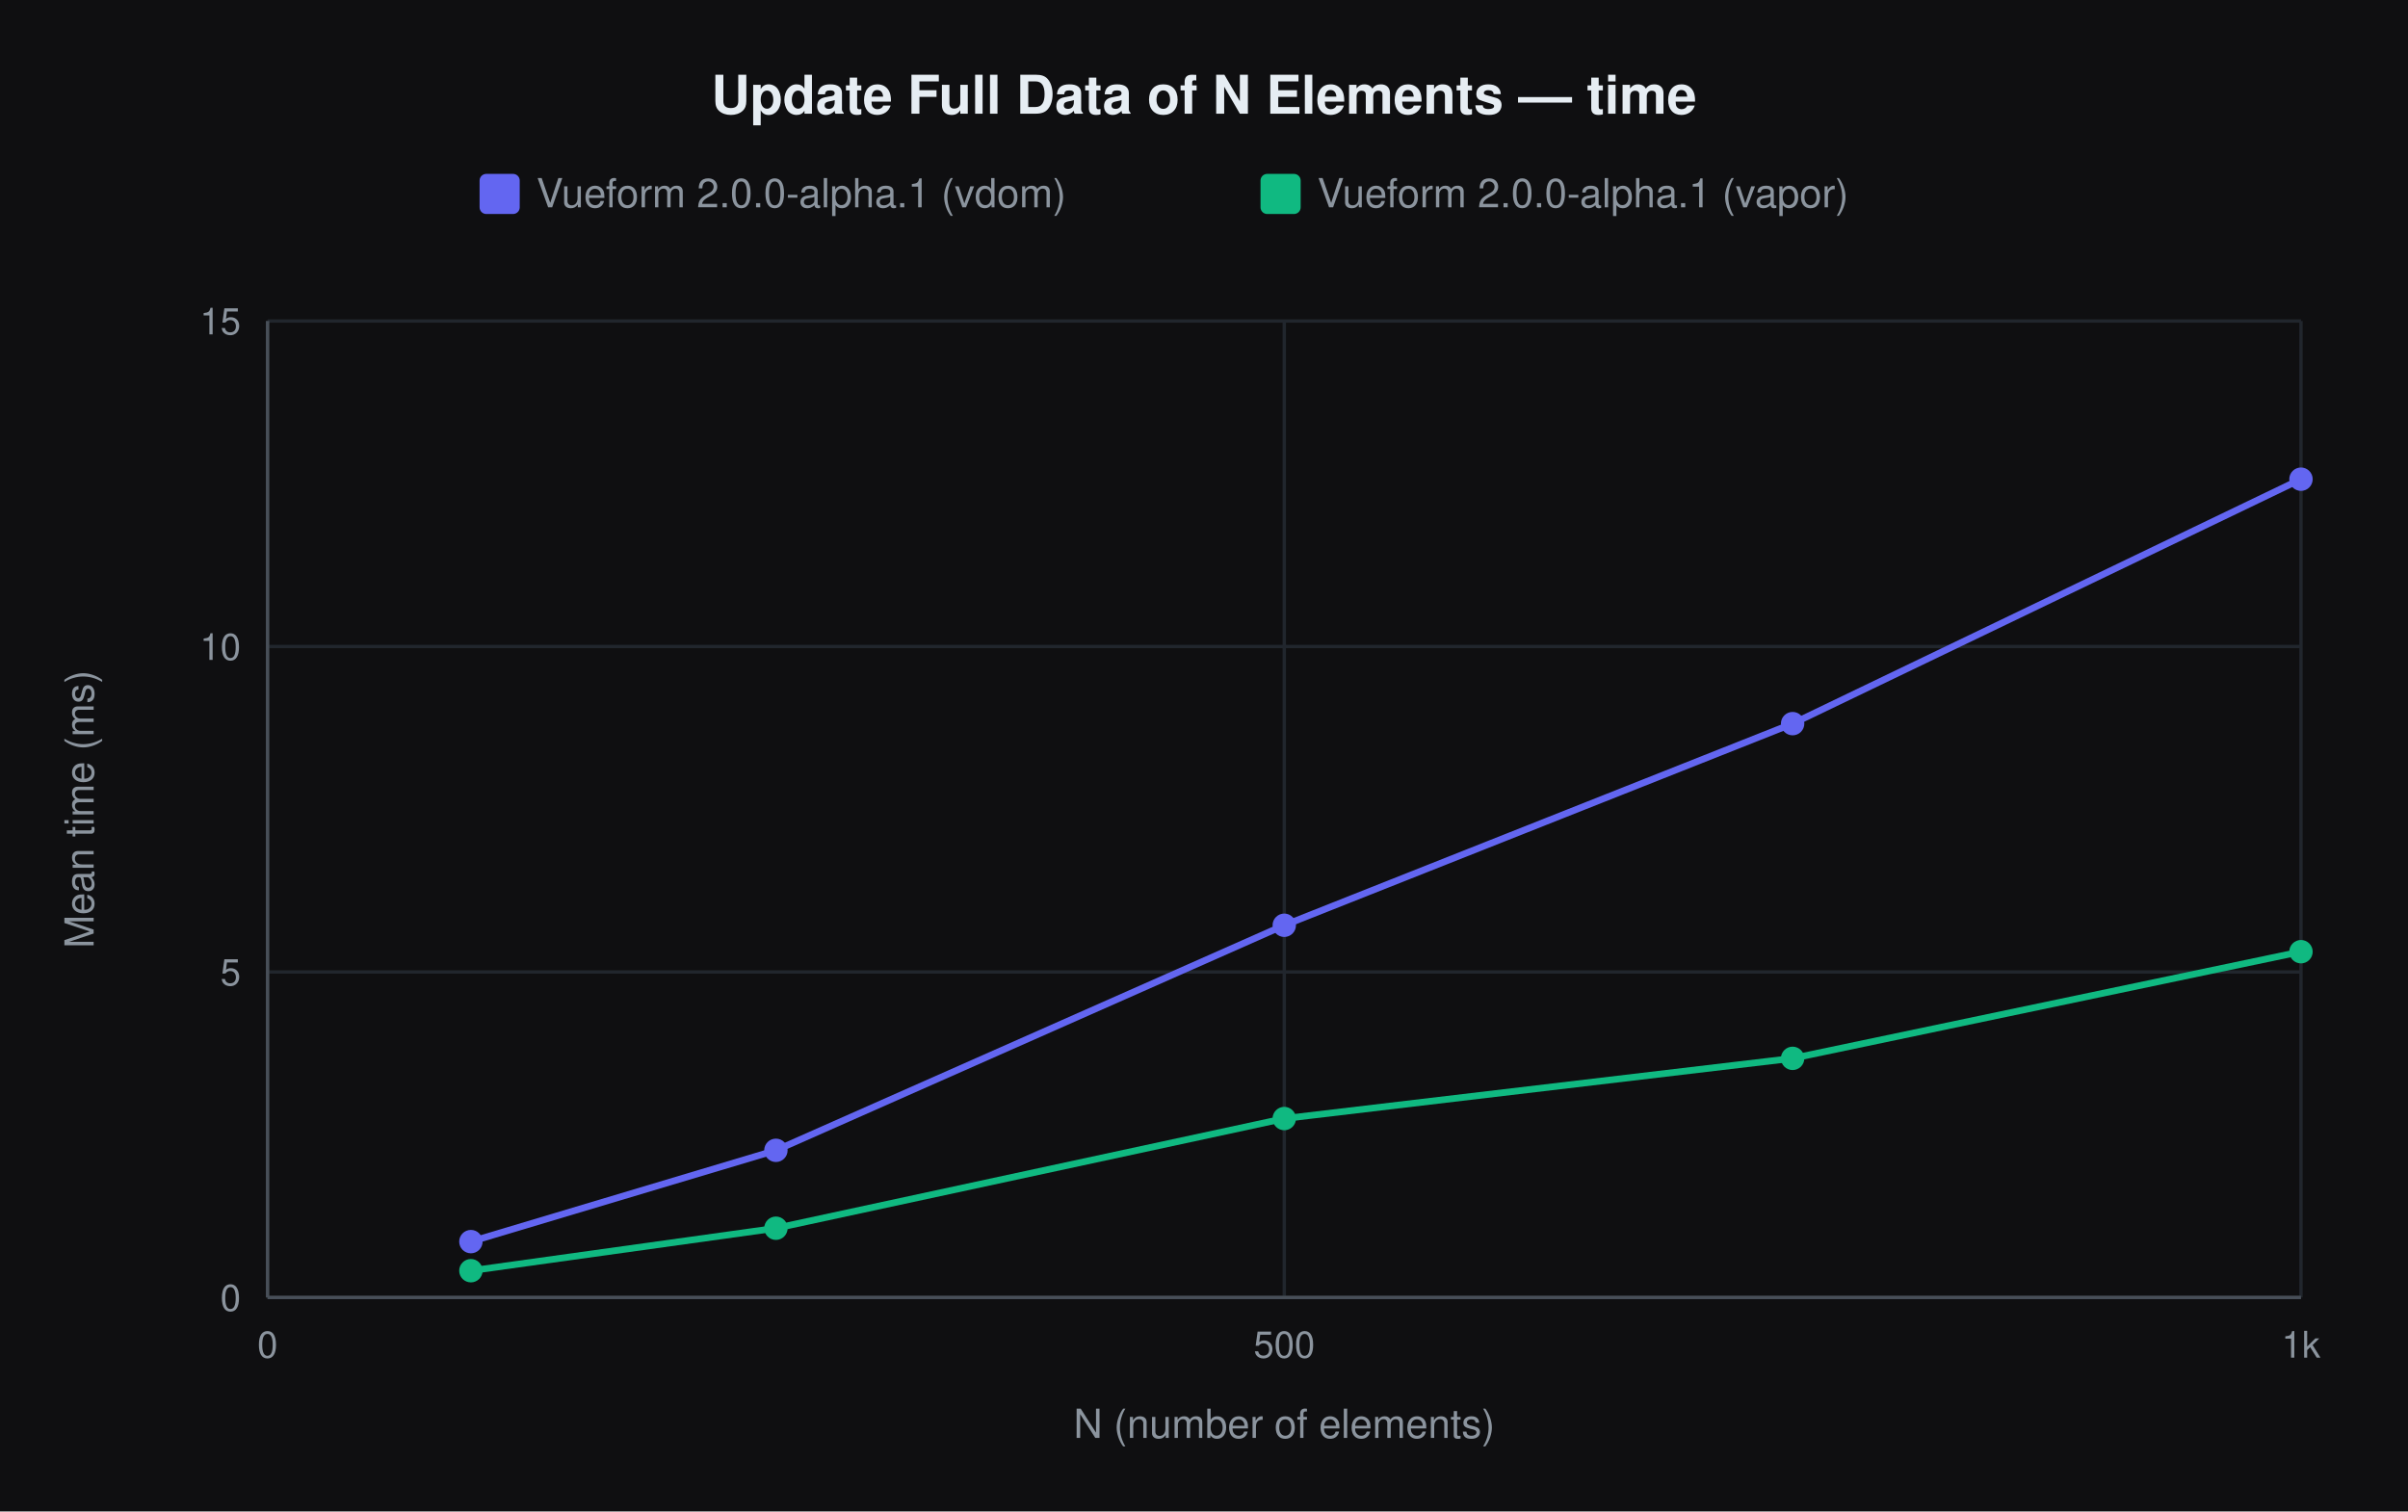
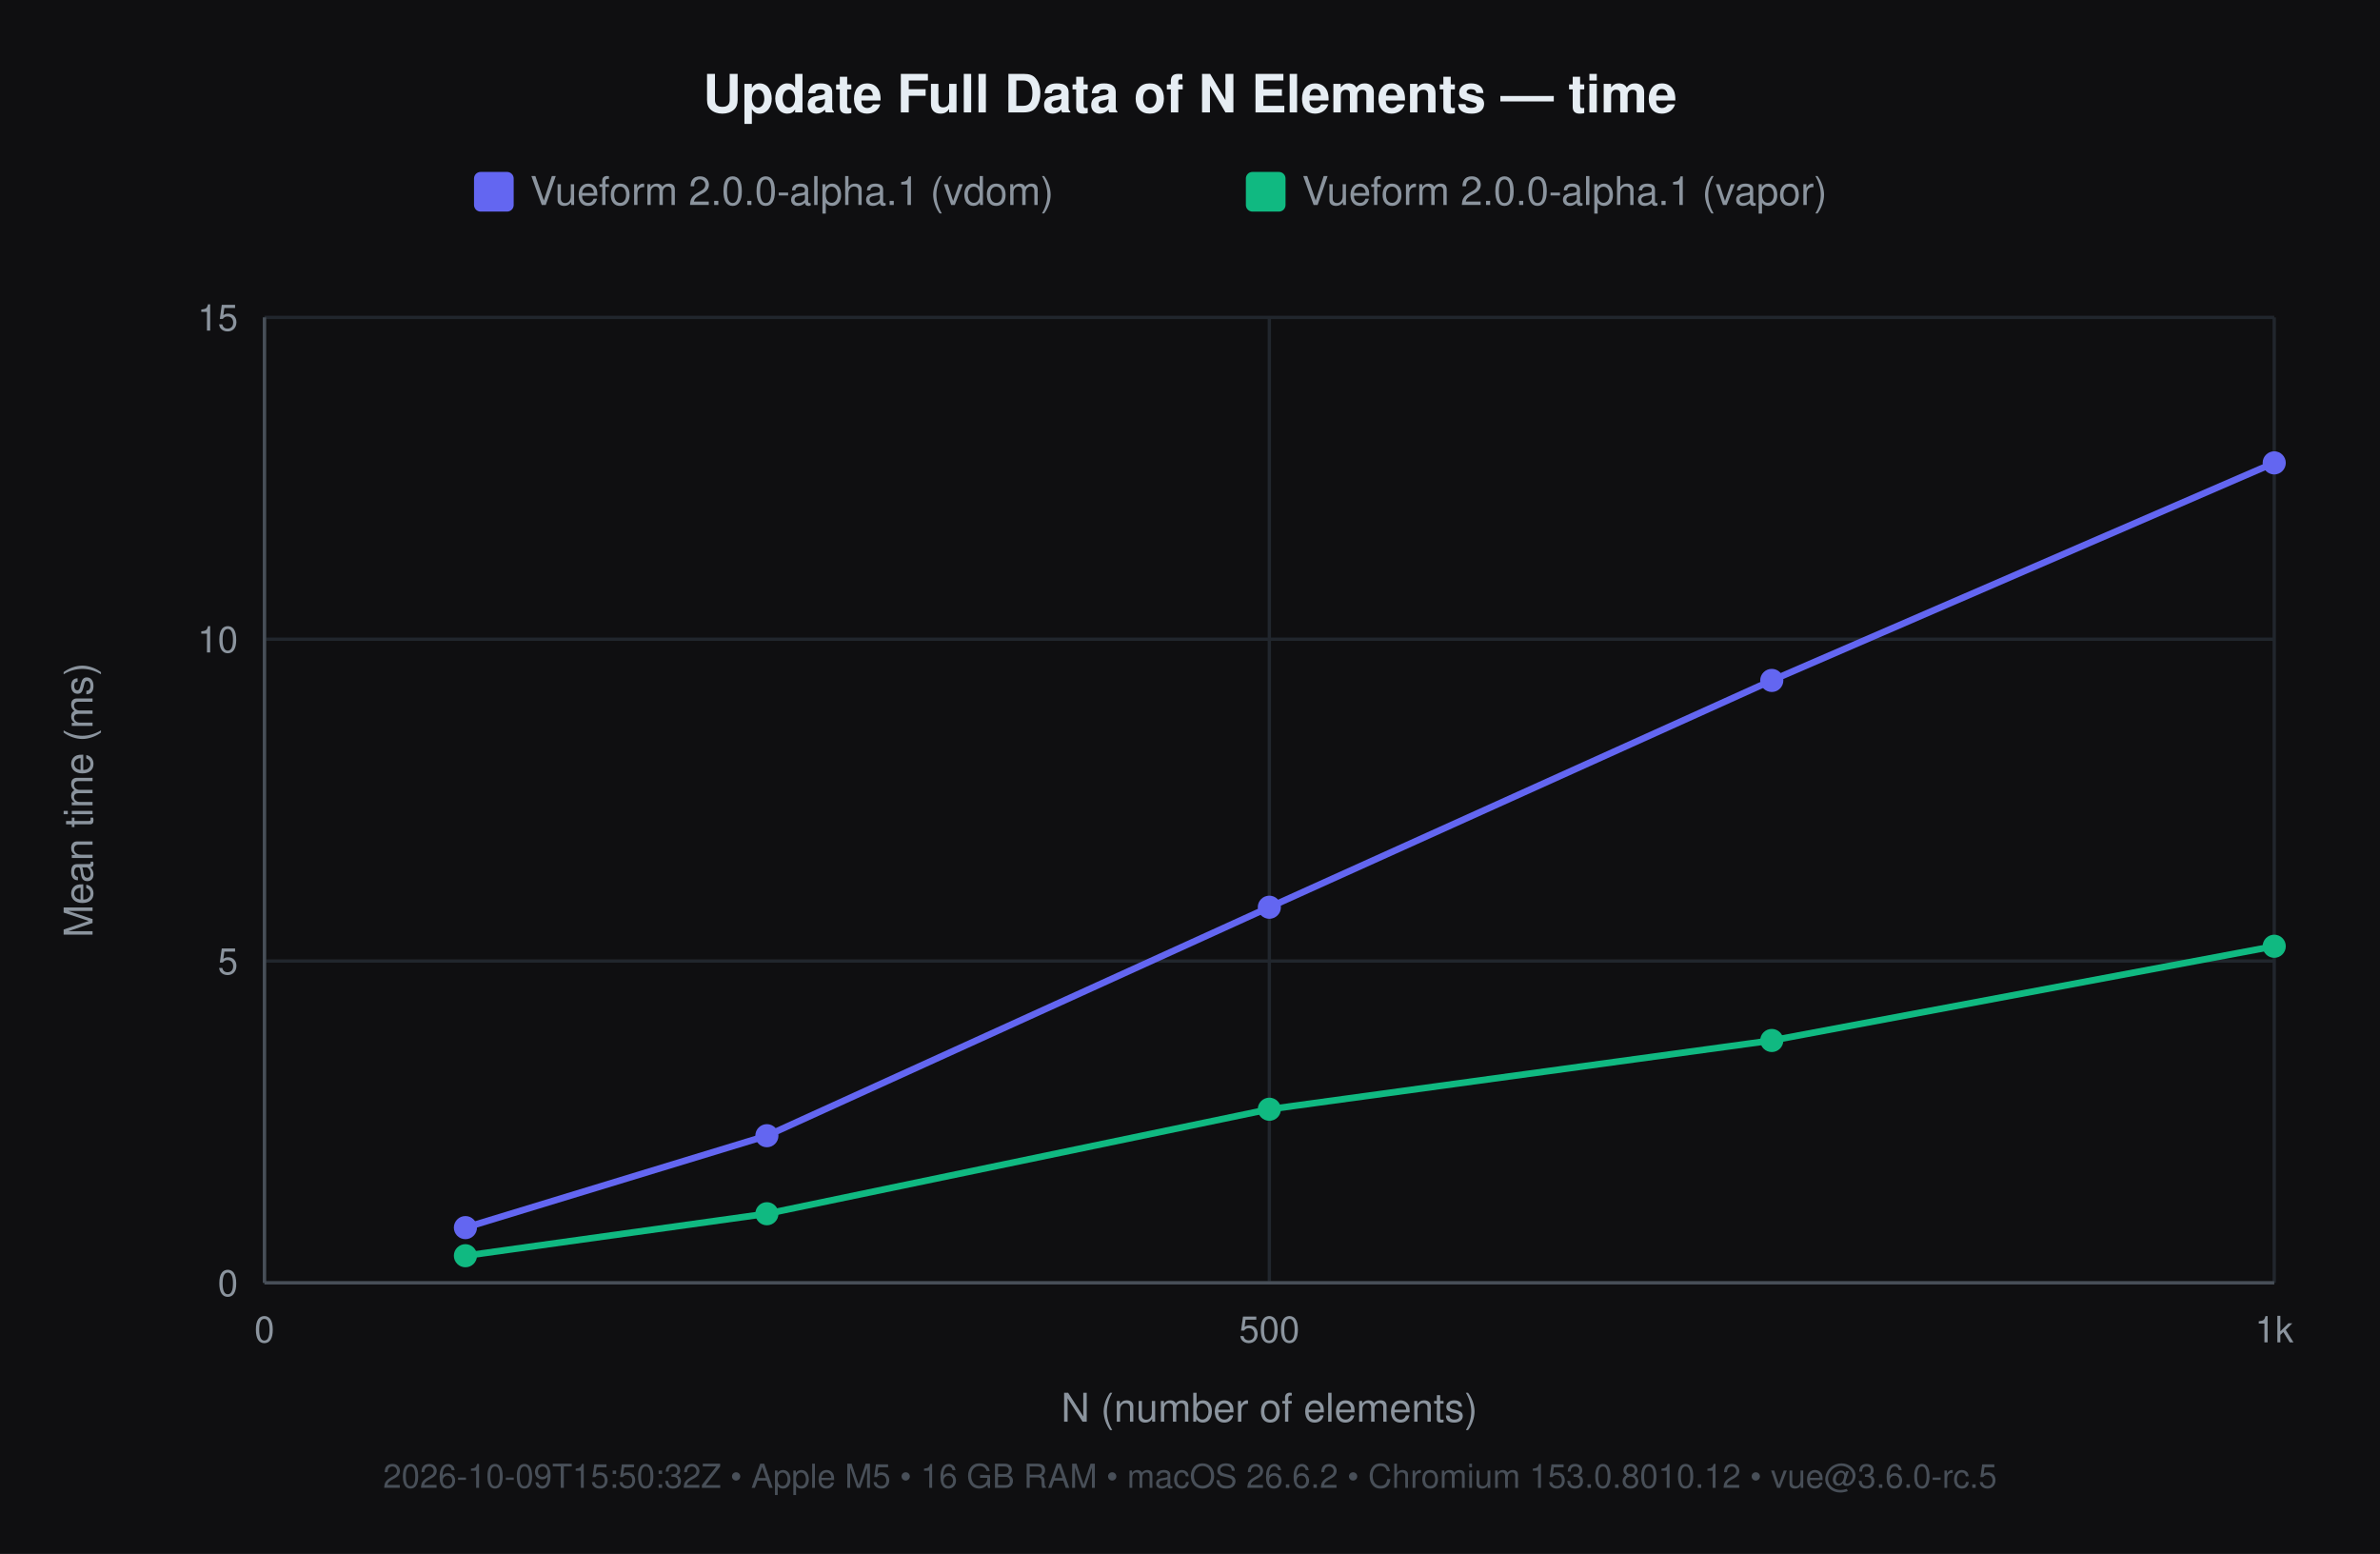
- <svg xmlns="http://www.w3.org/2000/svg" width="720" height="452" viewBox="0 0 720 452" font-family="-apple-system, 'Segoe UI', Helvetica, Arial, sans-serif">
-   <rect width="720" height="452" fill="#0f0f11" />
+ <svg xmlns="http://www.w3.org/2000/svg" width="720" height="470" viewBox="0 0 720 470" font-family="-apple-system, 'Segoe UI', Helvetica, Arial, sans-serif">
+   <rect width="720" height="470" fill="#0f0f11" />
  <text x="360" y="34" font-size="16" font-weight="600" fill="#e6edf3" text-anchor="middle">Update Full Data of N Elements — time</text>
  <rect x="143.4" y="52" width="12" height="12" rx="2" fill="#6366f1" />
  <text x="160.4" y="62" font-size="12" fill="#8b949e">Vueform 2.0.0-alpha.1 (vdom)</text>
  <rect x="376.9" y="52" width="12" height="12" rx="2" fill="#10b981" />
  <text x="393.9" y="62" font-size="12" fill="#8b949e">Vueform 2.0.0-alpha.1 (vapor)</text>
  <line x1="80" y1="388" x2="688" y2="388" stroke="#21262d" stroke-width="1" />
  <text x="72" y="392" font-size="11" fill="#8b949e" text-anchor="end">0</text>
  <line x1="80" y1="290.667" x2="688" y2="290.667" stroke="#21262d" stroke-width="1" />
  <text x="72" y="294.667" font-size="11" fill="#8b949e" text-anchor="end">5</text>
  <line x1="80" y1="193.333" x2="688" y2="193.333" stroke="#21262d" stroke-width="1" />
  <text x="72" y="197.333" font-size="11" fill="#8b949e" text-anchor="end">10</text>
  <line x1="80" y1="96" x2="688" y2="96" stroke="#21262d" stroke-width="1" />
  <text x="72" y="100" font-size="11" fill="#8b949e" text-anchor="end">15</text>
  <line x1="80" y1="96" x2="80" y2="388" stroke="#21262d" stroke-width="1" />
  <text x="80" y="406" font-size="11" fill="#8b949e" text-anchor="middle">0</text>
  <line x1="384" y1="96" x2="384" y2="388" stroke="#21262d" stroke-width="1" />
  <text x="384" y="406" font-size="11" fill="#8b949e" text-anchor="middle">500</text>
  <line x1="688" y1="96" x2="688" y2="388" stroke="#21262d" stroke-width="1" />
  <text x="688" y="406" font-size="11" fill="#8b949e" text-anchor="middle">1k</text>
  <line x1="80" y1="388" x2="688" y2="388" stroke="#484f58" stroke-width="1" />
  <line x1="80" y1="96" x2="80" y2="388" stroke="#484f58" stroke-width="1" />
  <text x="384" y="430" font-size="12" fill="#8b949e" text-anchor="middle">N (number of elements)</text>
  <text x="28" y="242" font-size="12" fill="#8b949e" text-anchor="middle" transform="rotate(-90 28 242)">Mean time (ms)</text>
-   <polyline points="140.8,371.3 232.0,344.0 384.0,276.7 536.0,216.4 688.0,143.3" fill="none" stroke="#6366f1" stroke-width="2" />
+   <text x="360" y="450" font-size="10" fill="#484f58" text-anchor="middle">2026-10-09T15:50:32Z • Apple M5 • 16 GB RAM • macOS 26.6.2 • Chromium 153.0.8010.12 • vue@3.6.0-rc.5</text>
+   <polyline points="140.8,371.3 232.0,343.5 384.0,274.4 536.0,205.8 688.0,140.0" fill="none" stroke="#6366f1" stroke-width="2" />
  <circle cx="140.8" cy="371.3" r="3.5" fill="#6366f1" />
-   <circle cx="232.0" cy="344.0" r="3.5" fill="#6366f1" />
-   <circle cx="384.0" cy="276.7" r="3.5" fill="#6366f1" />
-   <circle cx="536.0" cy="216.4" r="3.5" fill="#6366f1" />
-   <circle cx="688.0" cy="143.3" r="3.5" fill="#6366f1" />
-   <polyline points="140.8,380.0 232.0,367.3 384.0,334.5 536.0,316.5 688.0,284.6" fill="none" stroke="#10b981" stroke-width="2" />
-   <circle cx="140.8" cy="380.0" r="3.5" fill="#10b981" />
-   <circle cx="232.0" cy="367.3" r="3.5" fill="#10b981" />
-   <circle cx="384.0" cy="334.5" r="3.5" fill="#10b981" />
-   <circle cx="536.0" cy="316.5" r="3.5" fill="#10b981" />
-   <circle cx="688.0" cy="284.6" r="3.5" fill="#10b981" />
+   <circle cx="232.0" cy="343.5" r="3.5" fill="#6366f1" />
+   <circle cx="384.0" cy="274.4" r="3.5" fill="#6366f1" />
+   <circle cx="536.0" cy="205.8" r="3.5" fill="#6366f1" />
+   <circle cx="688.0" cy="140.0" r="3.5" fill="#6366f1" />
+   <polyline points="140.8,379.8 232.0,367.1 384.0,335.5 536.0,314.7 688.0,286.2" fill="none" stroke="#10b981" stroke-width="2" />
+   <circle cx="140.8" cy="379.8" r="3.5" fill="#10b981" />
+   <circle cx="232.0" cy="367.1" r="3.5" fill="#10b981" />
+   <circle cx="384.0" cy="335.5" r="3.5" fill="#10b981" />
+   <circle cx="536.0" cy="314.7" r="3.5" fill="#10b981" />
+   <circle cx="688.0" cy="286.2" r="3.5" fill="#10b981" />
</svg>
